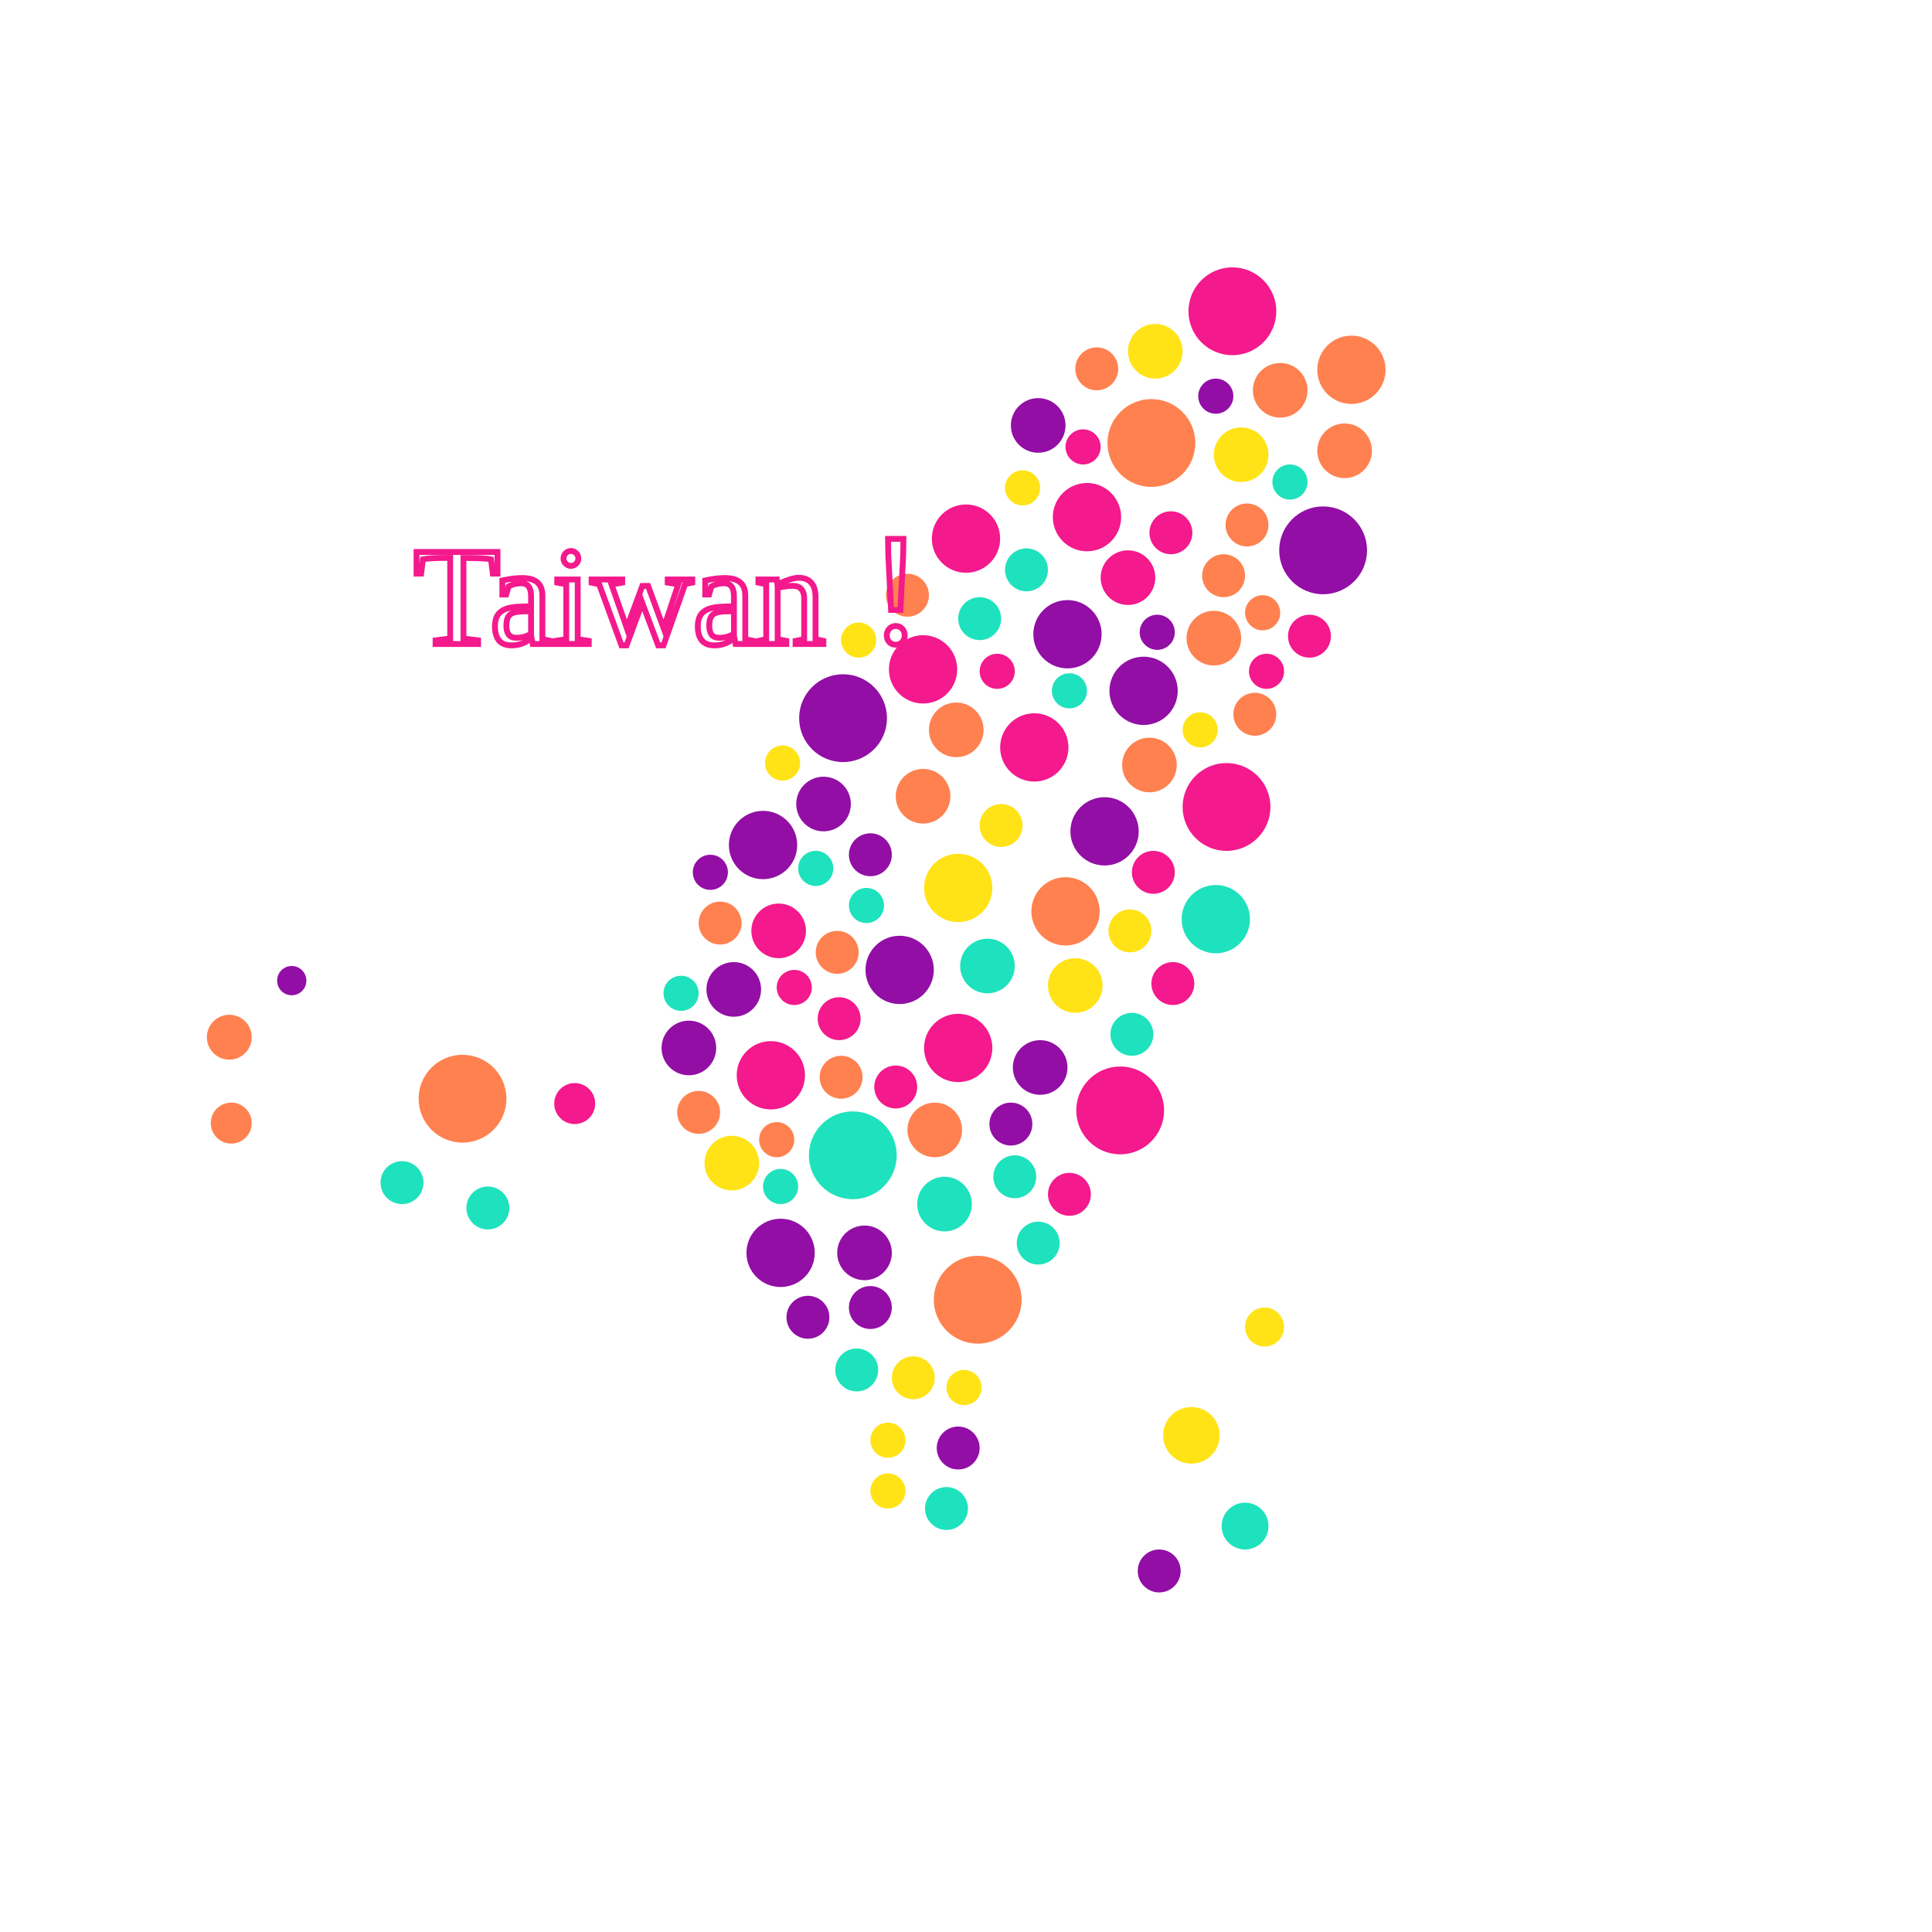
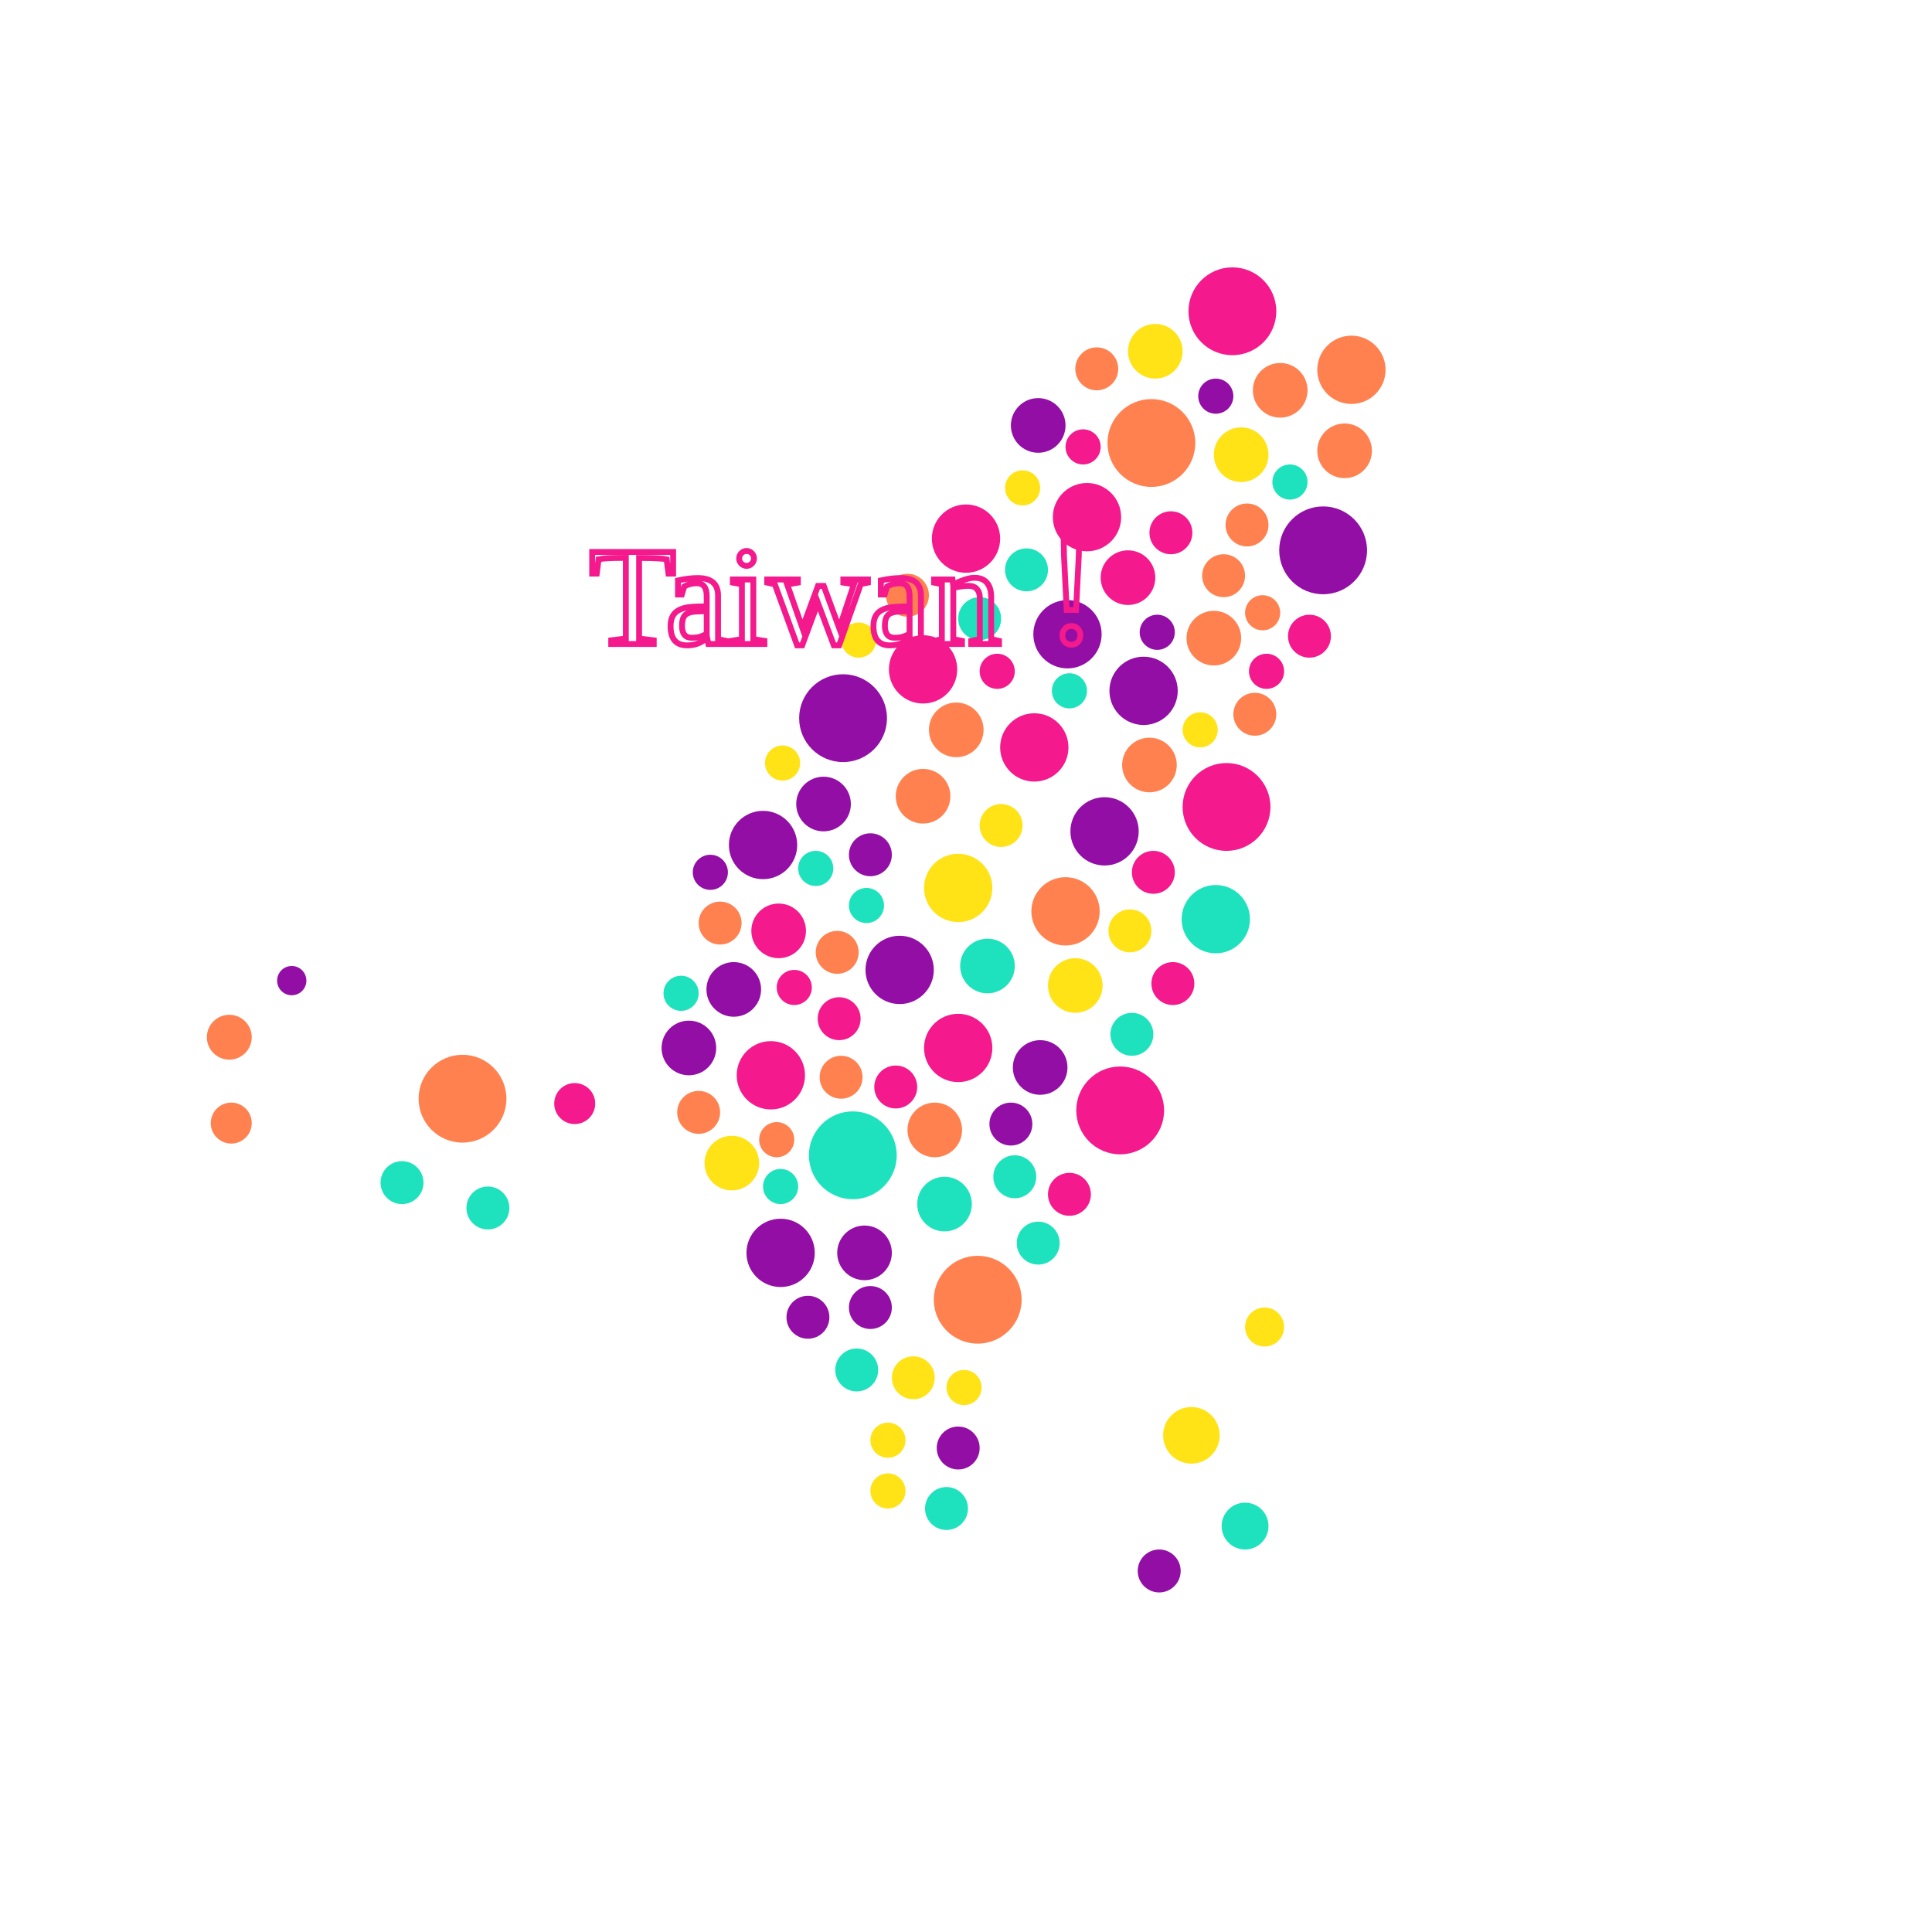
<svg xmlns="http://www.w3.org/2000/svg" version="1.1" viewBox="0 0 330 330">
  <style type="text/css">
        circle {
            transition: all 0.5s;
            transform-origin: 50% 50%;
        }
        text {
            font-family="'proxima-nova', sans-serif";
            font-size: 24px;
        }
        .message {
            opacity: 0;
        }
        circle:hover {
        }
        @media all and (max-width: 480px) {
            circle {
               transform: scale(0);
            }
            .mini1 {
               transform: scale(2.8) translate(-17px, 15px);
            }
            .mini2 {
               transform: scale(1);
               transform: scale(2) translate(-28px, -67px);
            }
            .mini3 {
               transform: scale(1);
               transform: scale(2) translate(-22px, 9px);
            }
            .mini4 {
               transform: scale(1);
               transform: scale(3) translate(11px, -35px);
            }
        }
        @media all and (min-width: 992px) {
            .large{
            }
            circle {
-                 transform: translate(100px);
+                 transform: translate(160px);
            }
            text {
                transform: translate(-20px);
                font-size: 48px;
            }
            .message {
                opacity: 1;
            }
        }
    </style>
  <circle fill="#F4198C" cx="210.5" cy="53.167" r="7.5" />
  <circle fill="#F4198C" cx="209.5" cy="137.834" r="7.5" />
  <circle fill="#F4198C" cx="191.334" cy="189.667" r="7.5" />
  <circle fill="#1EE2BD" cx="145.667" cy="197.334" r="7.5" />
  <circle fill="#FF8150" cx="196.667" cy="75.667" r="7.5" />
  <circle fill="#920EA5" cx="226" cy="94" r="7.5" />
  <circle fill="#920EA5" cx="144" cy="122.667" r="7.5" />
  <circle fill="#FF8150" cx="79" cy="187.667" r="7.5" />
  <circle fill="#FF8150" cx="167" cy="222.001" r="7.5" />
  <circle fill="#FF8150" cx="230.833" cy="63.166" r="5.833" />
  <circle fill="#F4198C" cx="157.667" cy="114.333" r="5.833" />
  <circle fill="#F4198C" cx="176.667" cy="127.666" r="5.833" />
  <circle fill="#FFE317" cx="163.667" cy="151.667" r="5.833" />
  <circle fill="#920EA5" cx="188.667" cy="142" r="5.833" />
  <circle fill="#F4198C" cx="163.667" cy="179" r="5.833" />
  <circle fill="#920EA5" cx="182.333" cy="108.333" r="5.833" />
  <circle fill="#920EA5" cx="153.667" cy="165.667" r="5.833" />
  <circle fill="#F4198C" cx="131.667" cy="183.667" r="5.833" />
  <circle fill="#FF8150" cx="182" cy="155.666" r="5.834" />
  <circle fill="#1EE2BD" cx="207.667" cy="157" r="5.833" />
  <circle fill="#920EA5" cx="195.333" cy="118" r="5.833" />
  <circle fill="#F4198C" cx="185.667" cy="88.333" r="5.833" />
  <circle fill="#F4198C" cx="165" cy="92" r="5.833" />
  <circle fill="#920EA5" cx="130.333" cy="144.333" r="5.833" />
  <circle fill="#920EA5" cx="133.333" cy="213.999" r="5.833" />
  <circle class="mini2" fill="#FFE317" cx="203.5" cy="245.164" r="4.833" />
  <circle fill="#FFE317" cx="216" cy="226.664" r="3.333" />
  <circle fill="#1EE2BD" cx="212.667" cy="260.665" r="4" />
  <circle fill="#920EA5" cx="198" cy="268.332" r="3.667" />
  <circle fill="#1EE2BD" cx="83.334" cy="206.333" r="3.667" />
  <circle fill="#FF8150" cx="213" cy="89.668" r="3.666" />
  <circle class="mini1" fill="#F4198C" cx="200" cy="91" r="3.666" />
  <circle fill="#1EE2BD" cx="175.333" cy="97.334" r="3.666" />
  <circle fill="#1EE2BD" cx="167.333" cy="105.667" r="3.666" />
  <circle fill="#FF8150" cx="155" cy="101.667" r="3.666" />
  <circle fill="#FF8150" cx="214.334" cy="122" r="3.666" />
  <circle fill="#F4198C" cx="223.667" cy="108.667" r="3.666" />
  <circle class="mini3" fill="#FF8150" cx="209" cy="98.334" r="3.666" />
  <circle fill="#F4198C" cx="197" cy="149" r="3.666" />
  <circle fill="#FFE317" cx="171" cy="141" r="3.666" />
  <circle fill="#FFE317" cx="193" cy="159" r="3.666" />
  <circle fill="#F4198C" cx="200.334" cy="168" r="3.666" />
  <circle fill="#1EE2BD" cx="193.334" cy="176.667" r="3.666" />
  <circle fill="#920EA5" cx="172.667" cy="192" r="3.666" />
  <circle fill="#1EE2BD" cx="173.333" cy="201" r="3.666" />
  <circle fill="#F4198C" cx="182.667" cy="204" r="3.666" />
  <circle fill="#1EE2BD" cx="177.333" cy="212.334" r="3.666" />
  <circle fill="#920EA5" cx="148.667" cy="223.334" r="3.666" />
  <circle fill="#1EE2BD" cx="146.333" cy="234" r="3.666" />
  <circle fill="#FFE317" cx="156" cy="235.334" r="3.666" />
  <circle fill="#1EE2BD" cx="161.667" cy="257.665" r="3.666" />
  <circle fill="#920EA5" cx="138" cy="224.998" r="3.666" />
  <circle fill="#920EA5" cx="163.667" cy="247.331" r="3.666" />
  <circle fill="#FF8150" cx="119.333" cy="190" r="3.666" />
  <circle fill="#F4198C" cx="143.333" cy="174" r="3.666" />
  <circle fill="#FF8150" cx="143.667" cy="184" r="3.666" />
  <circle fill="#F4198C" cx="153" cy="185.667" r="3.666" />
  <circle fill="#920EA5" cx="148.667" cy="146" r="3.666" />
  <circle fill="#FF8150" cx="123" cy="157.667" r="3.666" />
  <circle fill="#FF8150" cx="143" cy="162.667" r="3.666" />
  <circle fill="#FF8150" cx="187.334" cy="63" r="3.666" />
  <circle fill="#1EE2BD" cx="68.667" cy="202.001" r="3.667" />
  <circle fill="#920EA5" cx="49.833" cy="167.498" r="2.5" />
  <circle fill="#FF8150" cx="39.167" cy="177.165" r="3.833" />
  <circle fill="#FF8150" cx="39.5" cy="191.832" r="3.5" />
  <circle fill="#F4198C" cx="98.167" cy="188.498" r="3.5" />
  <circle fill="#FFE317" cx="197.333" cy="60" r="4.667" />
  <circle fill="#FFE317" cx="212" cy="77.667" r="4.667" />
  <circle fill="#FF8150" cx="218.667" cy="66.667" r="4.667" />
  <circle fill="#FF8150" cx="229.667" cy="77" r="4.667" />
  <circle fill="#920EA5" cx="177.333" cy="72.667" r="4.667" />
  <circle fill="#FF8150" cx="207.333" cy="109" r="4.667" />
  <circle fill="#F4198C" cx="192.667" cy="98.667" r="4.667" />
  <circle fill="#FF8150" cx="163.334" cy="124.667" r="4.667" />
  <circle fill="#FF8150" cx="157.667" cy="136" r="4.667" />
  <circle fill="#FF8150" cx="196.334" cy="130.667" r="4.666" />
  <circle fill="#F4198C" cx="133" cy="159" r="4.666" />
  <circle fill="#920EA5" cx="140.667" cy="137.333" r="4.666" />
  <circle fill="#920EA5" cx="125.333" cy="169" r="4.666" />
  <circle fill="#920EA5" cx="117.667" cy="179" r="4.666" />
  <circle fill="#FFE317" cx="125" cy="198.667" r="4.666" />
  <circle fill="#1EE2BD" cx="161.333" cy="205.667" r="4.666" />
  <circle fill="#FF8150" cx="159.667" cy="193" r="4.666" />
  <circle fill="#920EA5" cx="147.667" cy="213.998" r="4.666" />
  <circle fill="#920EA5" cx="177.667" cy="182.333" r="4.666" />
  <circle fill="#1EE2BD" cx="168.667" cy="165" r="4.666" />
  <circle fill="#FFE317" cx="183.667" cy="168.333" r="4.666" />
  <circle fill="#FFE317" cx="164.667" cy="236.998" r="3" />
  <circle fill="#FFE317" cx="151.667" cy="245.998" r="3" />
  <circle fill="#FFE317" cx="151.667" cy="254.665" r="3" />
  <circle class="mini4" fill="#1EE2BD" cx="133.333" cy="202.665" r="3" />
  <circle fill="#FF8150" cx="132.667" cy="194.665" r="3" />
  <circle fill="#F4198C" cx="135.667" cy="168.665" r="3" />
  <circle fill="#1EE2BD" cx="116.333" cy="169.665" r="3" />
  <circle fill="#920EA5" cx="121.333" cy="148.998" r="3" />
  <circle fill="#FFE317" cx="133.667" cy="130.332" r="3" />
  <circle fill="#1EE2BD" cx="139.333" cy="148.332" r="3" />
  <circle fill="#1EE2BD" cx="148" cy="154.665" r="3" />
  <circle fill="#F4198C" cx="170.333" cy="114.665" r="3" />
  <circle fill="#1EE2BD" cx="182.667" cy="117.998" r="3" />
  <circle fill="#FFE317" cx="205" cy="124.665" r="3" />
  <circle fill="#F4198C" cx="216.334" cy="114.665" r="3" />
  <circle fill="#FF8150" cx="215.667" cy="104.665" r="3" />
  <circle fill="#920EA5" cx="197.667" cy="107.998" r="3" />
  <circle fill="#F4198C" cx="185" cy="76.333" r="3" />
  <circle fill="#FFE317" cx="174.667" cy="83.333" r="3" />
  <circle fill="#920EA5" cx="207.667" cy="67.667" r="3" />
  <circle fill="#1EE2BD" cx="220.334" cy="82.333" r="3" />
  <circle fill="#FFE317" cx="146.667" cy="109.333" r="3" />
-   <text x="165" y="110" style="text-anchor: end; fill: none; stroke: #F4198C;">Taiwan！</text>
-   <text class="message" x="165" y="155" style="text-anchor: end; fill: #F4198C; stroke: #F4198C;">104夜宿仁愛路</text>
+   <text x="195" y="110" style="text-anchor: end; fill: none; stroke: #F4198C;">Taiwan！</text>
+   <text class="message" x="195" y="155" style="text-anchor: end; fill: #F4198C; stroke: #F4198C;">104夜宿仁愛路</text>
</svg>
